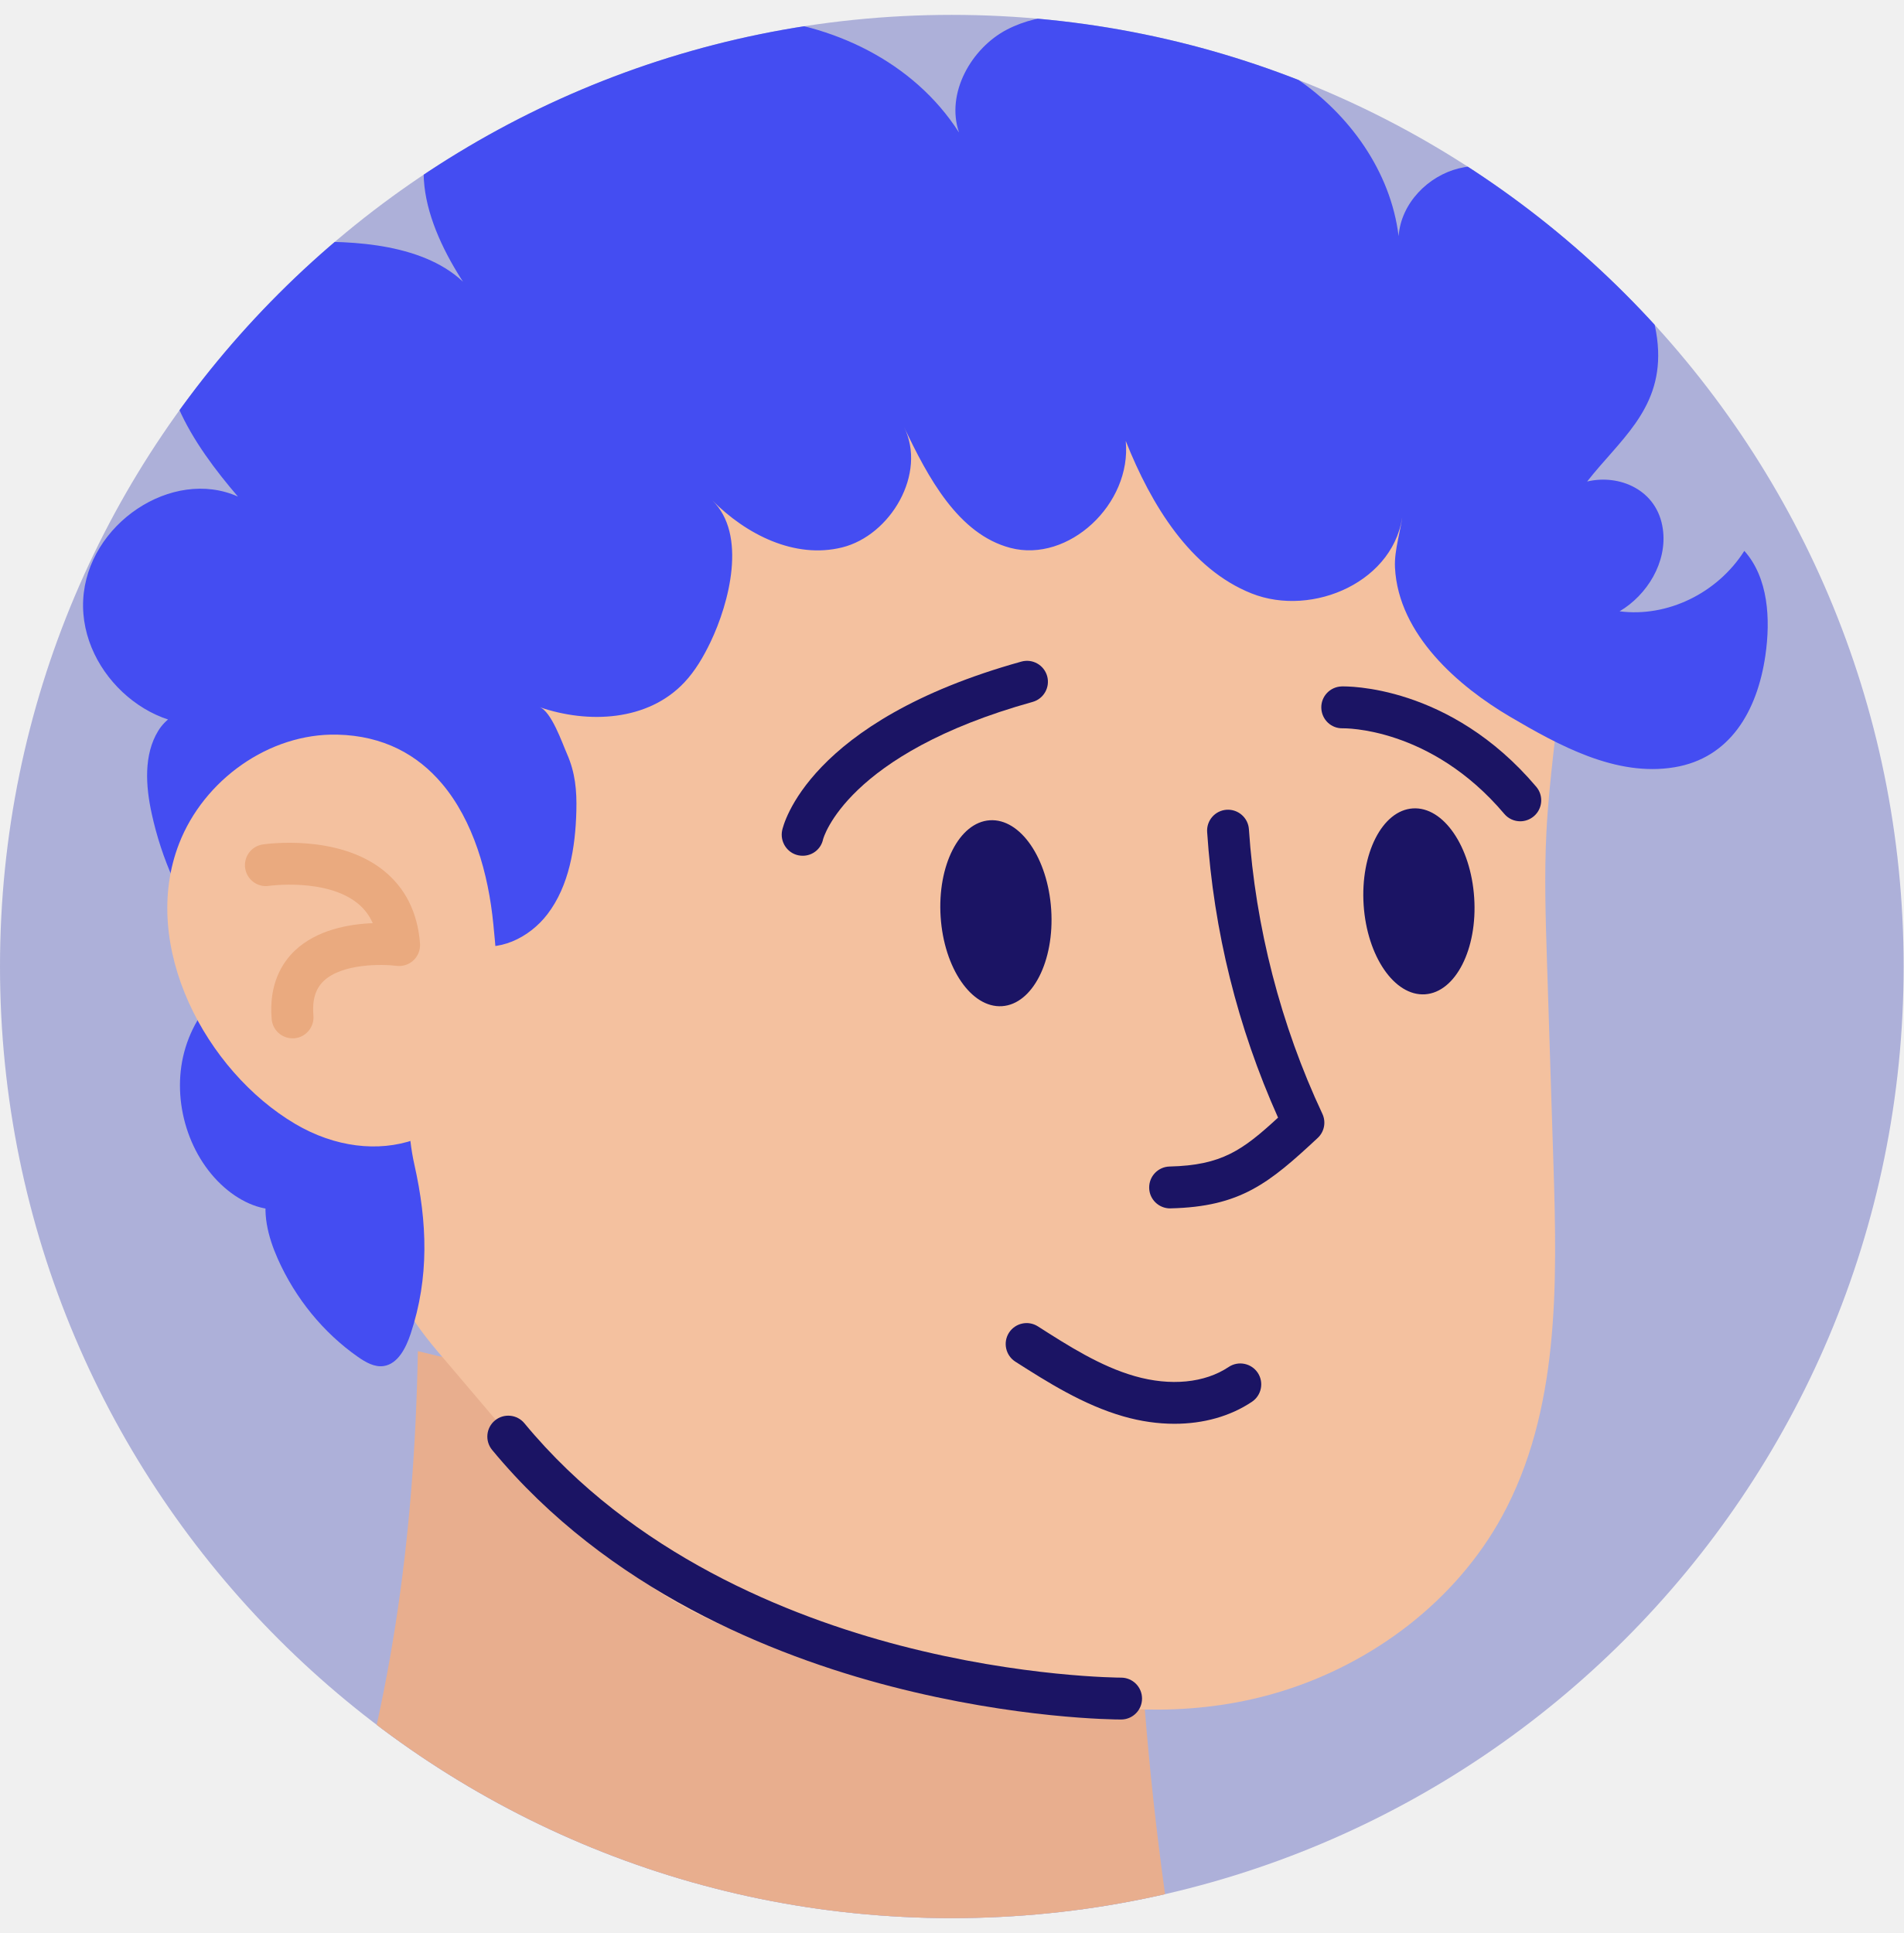
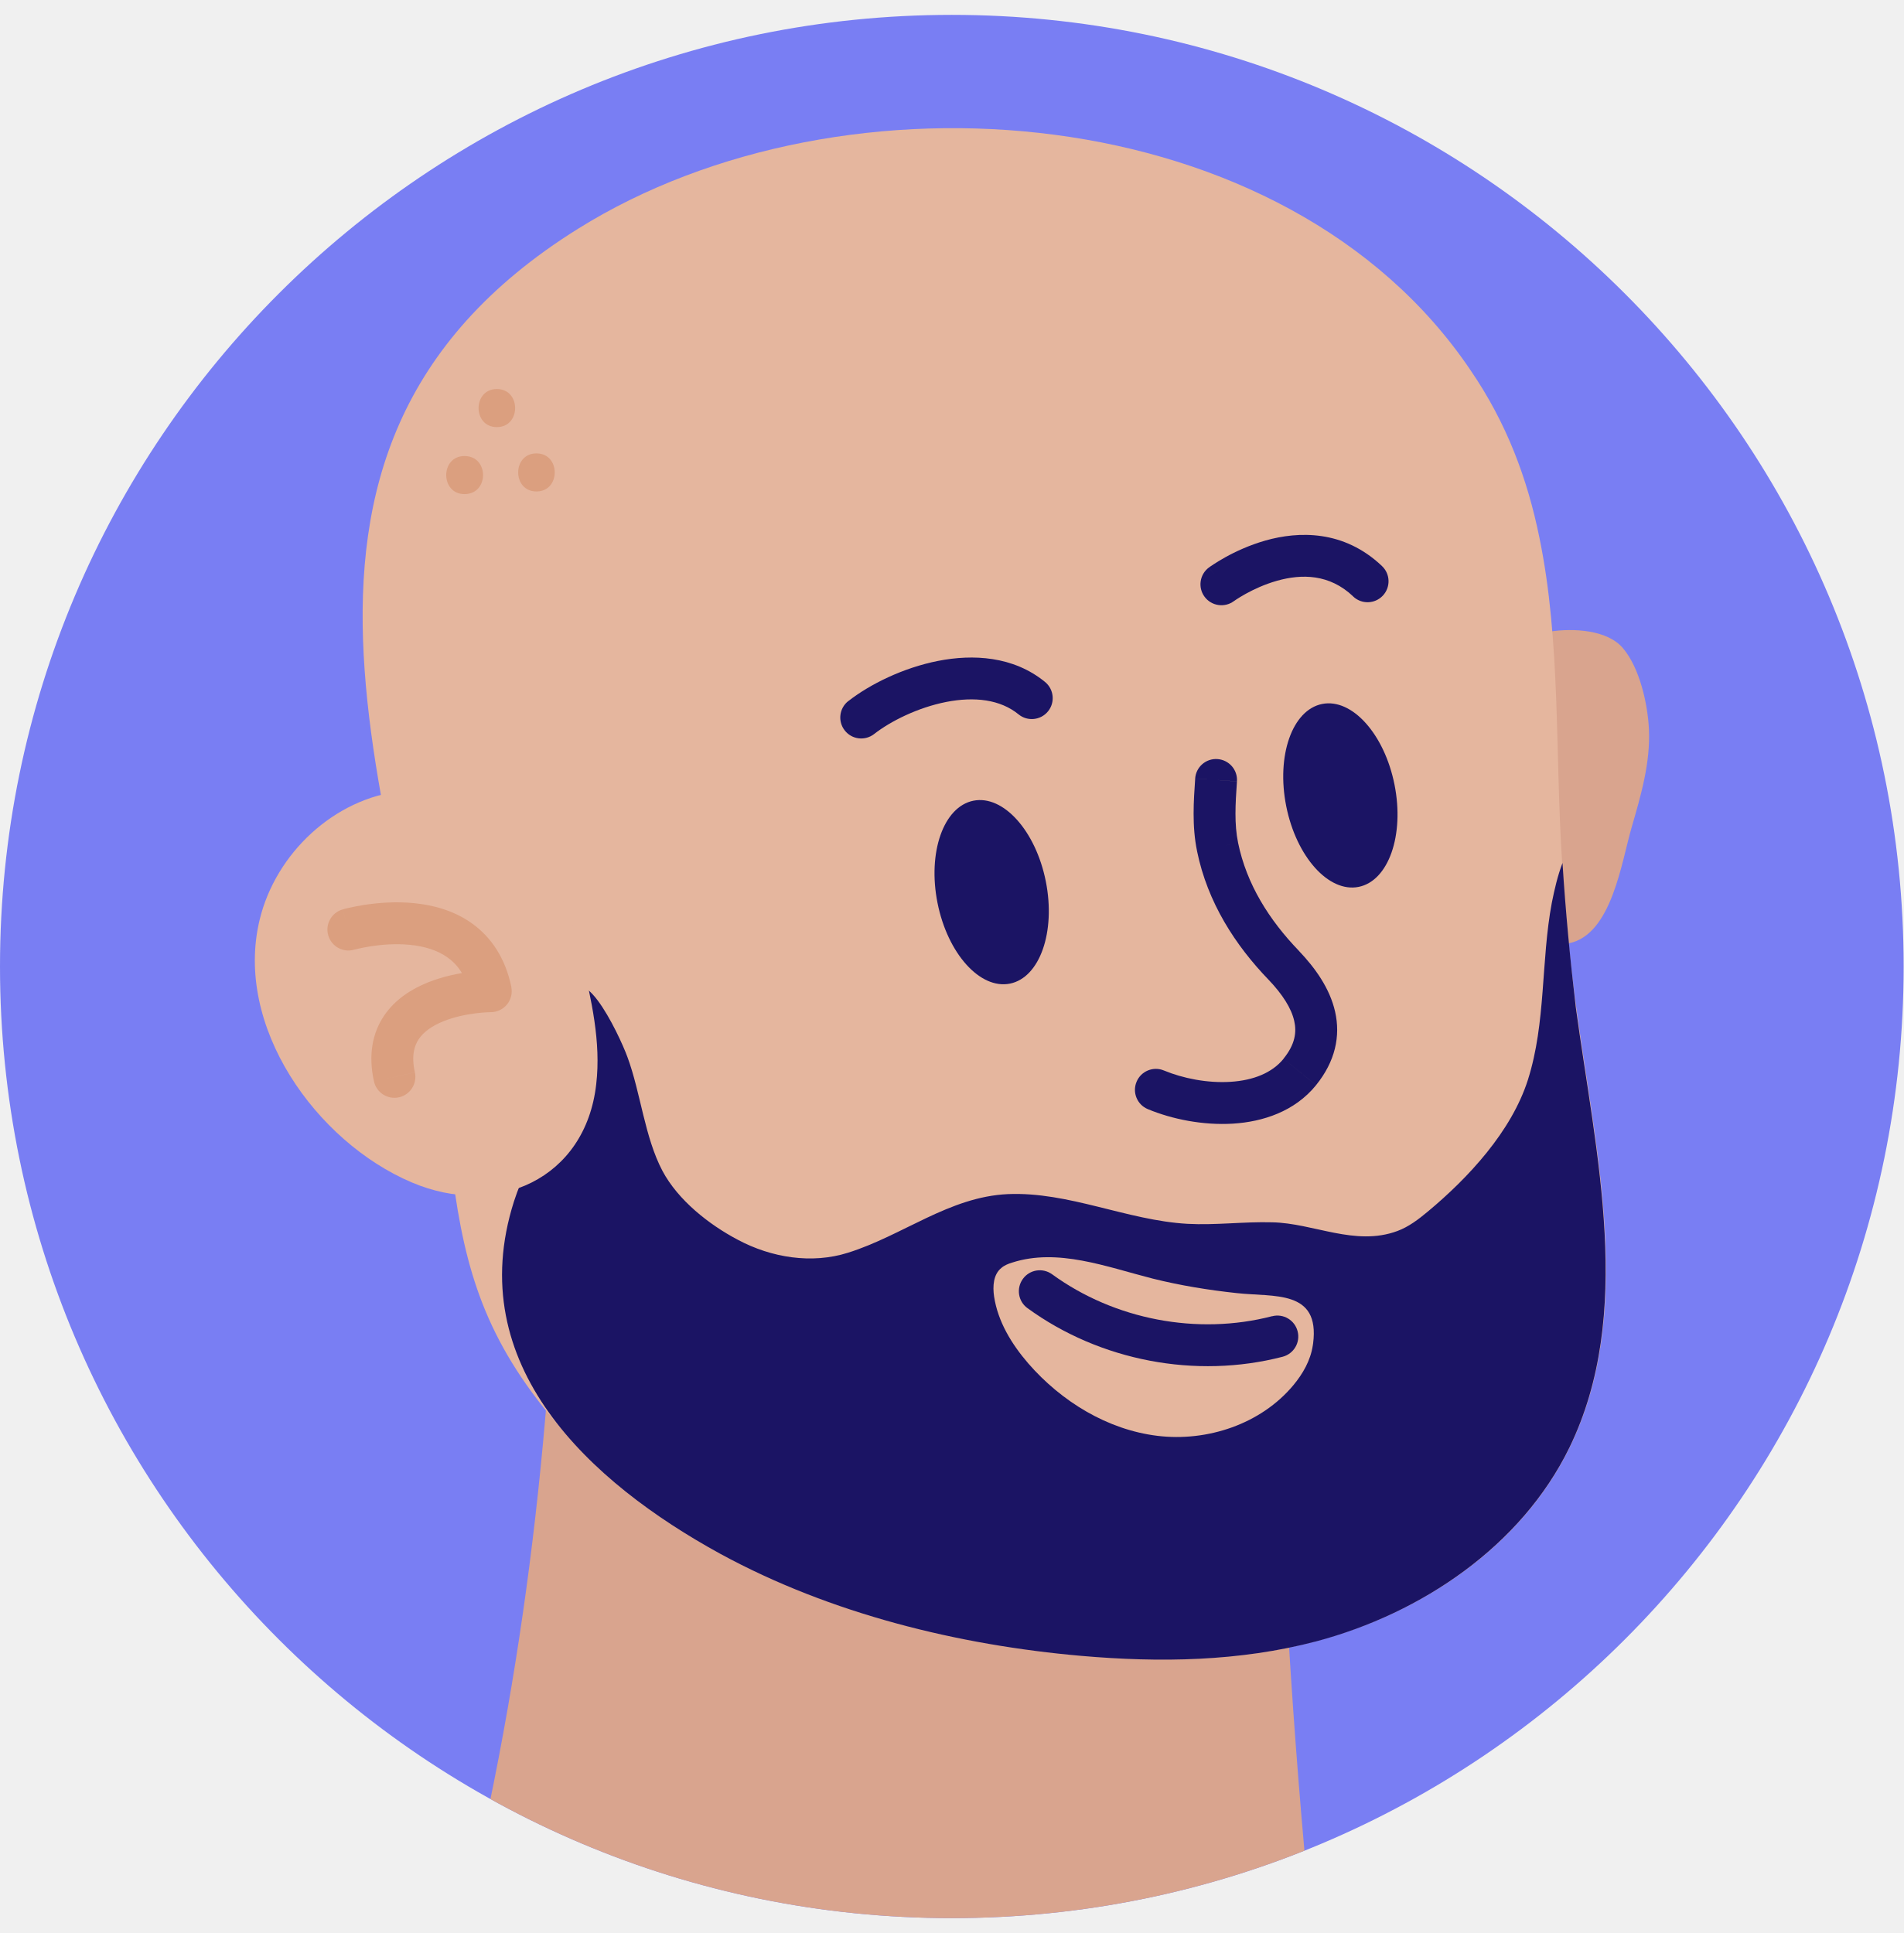
<svg xmlns="http://www.w3.org/2000/svg" width="64" height="65" viewBox="0 0 64 65" fill="none">
-   <g clip-path="url(#clip0_20044_16350)">
-     <path d="M64 0.5H0V64.5H64V0.5Z" fill="#ADB0D9" />
-     <path d="M39.284 64.5H10.802C10.903 64.199 11.007 63.9 11.108 63.6C13.14 57.578 13.933 51.747 14.049 45.434C21.261 47.27 28.834 46.483 36.275 46.406C39.044 46.378 38.113 48.545 38.149 50.561C38.193 53.081 38.323 55.6 38.541 58.112C38.725 60.248 38.973 62.379 39.284 64.5Z" fill="#ADB0D9" />
-     <path d="M39.284 64.5H10.802C10.903 64.199 11.007 63.9 11.108 63.6C13.14 57.578 13.933 51.747 14.049 45.434C21.261 47.27 28.834 46.483 36.275 46.406C39.044 46.378 38.113 48.545 38.149 50.561C38.193 53.081 38.323 55.6 38.541 58.112C38.725 60.248 38.973 62.379 39.284 64.5Z" fill="#E8AE8E" />
-     <path d="M19.085 50.589C19.131 50.644 19.178 50.699 19.224 50.753C19.818 51.452 20.416 52.154 21.115 52.75C24.759 55.85 30.431 56.206 34.92 57.081C37.646 57.612 40.375 57.703 43.062 56.88C46.159 55.93 48.938 53.836 50.495 50.995C52.432 47.454 52.355 43.197 52.227 39.162C52.154 36.873 52.081 34.584 52.008 32.294C51.962 30.858 51.917 29.42 51.99 27.985C52.169 24.449 53.093 20.821 52.33 17.296C51.697 14.37 49.249 11.316 46.518 10.076C42.207 8.119 37.042 7.603 32.377 8.13C29.002 8.512 25.568 8.916 22.465 10.295C19.677 11.534 16.064 13.114 14.575 15.88C12.687 19.388 11.613 23.443 11.156 27.383C10.779 30.639 10.847 33.948 11.363 37.186C11.85 40.249 12.665 43.036 14.691 45.418C16.154 47.142 17.619 48.865 19.085 50.589Z" fill="#F4C19F" />
-     <path d="M39.339 40.634C38.957 40.634 38.643 40.33 38.635 39.947C38.626 39.558 38.933 39.235 39.322 39.226C41.077 39.185 41.777 38.677 42.968 37.582C41.607 34.539 40.805 31.311 40.584 27.978C40.558 27.59 40.851 27.255 41.239 27.229C41.625 27.205 41.962 27.497 41.988 27.884C42.206 31.166 43.059 34.475 44.457 37.452C44.588 37.729 44.524 38.058 44.3 38.266C42.669 39.785 41.709 40.579 39.354 40.633C39.35 40.634 39.345 40.634 39.339 40.634Z" fill="#1B1464" />
-     <path d="M33.688 33.834C34.714 33.767 35.454 32.313 35.341 30.587C35.228 28.86 34.304 27.516 33.277 27.583C32.251 27.65 31.511 29.104 31.624 30.831C31.737 32.557 32.661 33.901 33.688 33.834Z" fill="#1B1464" />
-     <path d="M47.909 33.435C48.935 33.367 49.676 31.913 49.562 30.187C49.449 28.461 48.525 27.116 47.499 27.184C46.472 27.251 45.732 28.705 45.845 30.431C45.959 32.157 46.883 33.502 47.909 33.435Z" fill="#1B1464" />
-     <path d="M51.11 27.617C50.911 27.617 50.711 27.532 50.573 27.367C48.092 24.433 45.176 24.491 45.148 24.49C44.755 24.504 44.435 24.197 44.422 23.807C44.41 23.418 44.715 23.095 45.105 23.082C45.25 23.078 48.733 23.009 51.649 26.457C51.9 26.754 51.863 27.198 51.566 27.449C51.431 27.562 51.27 27.617 51.11 27.617Z" fill="#1B1464" />
-     <path d="M26.988 28.776C26.939 28.776 26.89 28.771 26.84 28.761C26.46 28.682 26.217 28.303 26.296 27.923C26.327 27.774 27.142 24.25 34.339 22.247C34.714 22.143 35.101 22.362 35.205 22.736C35.309 23.111 35.09 23.499 34.716 23.603C28.447 25.349 27.68 28.193 27.672 28.221C27.602 28.554 27.313 28.776 26.988 28.776Z" fill="#1B1464" />
-     <path d="M39.484 47.877C38.927 47.877 38.349 47.795 37.768 47.628C36.415 47.24 35.204 46.469 34.136 45.788C33.809 45.579 33.713 45.143 33.921 44.816C34.13 44.489 34.565 44.392 34.893 44.601C35.927 45.262 36.997 45.945 38.153 46.275C39.352 46.618 40.502 46.506 41.307 45.967C41.63 45.751 42.067 45.838 42.284 46.16C42.5 46.483 42.413 46.92 42.09 47.137C41.361 47.626 40.457 47.877 39.484 47.877Z" fill="#1B1464" />
-     <path d="M13.934 39.174C13.446 37.021 13.985 34.586 14.091 32.392C14.105 32.115 14.13 31.809 14.314 31.613C14.688 31.215 15.299 31.571 15.803 31.737C16.737 32.044 17.785 31.55 18.404 30.742C19.133 29.79 19.345 28.503 19.377 27.272C19.395 26.576 19.338 25.982 19.066 25.359C18.9 24.984 18.538 23.916 18.136 23.777C19.784 24.345 21.783 24.25 23.008 22.947C23.374 22.558 23.651 22.083 23.886 21.593C24.512 20.288 25.128 17.969 23.946 16.825C25.087 17.973 26.716 18.803 28.311 18.408C29.938 18.005 31.173 15.923 30.39 14.351C31.203 16.067 32.219 17.964 33.97 18.424C35.918 18.936 38.054 16.954 37.847 14.827C38.705 16.983 40.019 19.136 42.077 19.955C44.134 20.774 46.954 19.543 47.165 17.212C47.109 17.823 46.868 18.478 46.899 19.086C47.014 21.351 49.056 23.095 50.767 24.101C52.406 25.063 54.33 26.129 56.296 25.8C58.156 25.491 59.077 23.924 59.351 22.046C59.53 20.816 59.451 19.425 58.644 18.524C57.738 19.95 56.054 20.765 54.45 20.556C55.373 20.012 56.06 18.905 55.905 17.794C55.721 16.459 54.429 15.935 53.359 16.192C54.424 14.827 55.825 13.812 55.745 11.787C55.657 9.541 53.847 7.251 52.072 6.242C51.146 5.716 50.062 5.411 49.041 5.663C48.019 5.916 47.101 6.827 47.021 7.942C46.753 5.753 45.357 3.847 43.613 2.658C41.87 1.469 39.807 0.919 37.754 0.632C36.44 0.447 35.044 0.377 33.853 0.995C32.663 1.614 31.789 3.13 32.242 4.456C30.71 2.059 27.954 0.78 25.238 0.6C22.521 0.419 19.828 1.213 17.289 2.257C16.323 2.655 15.316 3.135 14.735 4.049C13.48 6.026 14.856 8.656 16.291 10.486C15.435 8.607 13.133 8.175 11.174 8.133C9.133 8.089 6.685 8.482 5.83 10.458C4.902 12.601 6.505 14.959 7.999 16.698C5.791 15.711 2.929 17.621 2.797 20.17C2.665 22.718 5.312 24.953 7.61 24.23C7.053 23.476 5.812 23.77 5.32 24.574C4.827 25.377 4.896 26.429 5.101 27.363C5.432 28.883 6.076 30.324 6.972 31.558C7.662 32.508 9.185 33.269 9.748 32.229C8.12 32.387 6.644 33.692 6.196 35.368C5.748 37.044 6.359 38.983 7.665 40.032C8.244 40.497 8.993 40.798 9.698 40.616C10.404 40.435 10.987 39.649 10.809 38.899C10.102 38.583 9.258 39.184 9.023 39.962C8.787 40.741 9.011 41.594 9.34 42.333C9.933 43.665 10.875 44.817 12.031 45.626C12.293 45.809 12.593 45.982 12.902 45.935C13.375 45.863 13.646 45.332 13.805 44.853C14.437 42.951 14.365 41.096 13.934 39.174Z" fill="#444DF2" />
-     <path d="M14.858 26.35C14.04 25.383 12.897 24.739 11.337 24.703C9.044 24.651 6.849 26.231 6.02 28.369C4.685 31.814 6.917 36.017 9.926 37.794C12.599 39.371 15.736 38.452 16.516 35.333C16.861 33.949 16.726 32.498 16.586 31.078C16.42 29.368 15.908 27.591 14.858 26.35Z" fill="#F4C19F" />
-     <path d="M9.834 34.915C9.473 34.915 9.166 34.639 9.134 34.273C9.03 33.08 9.497 32.363 9.907 31.971C10.653 31.259 11.743 31.073 12.532 31.043C12.413 30.773 12.239 30.548 12.008 30.364C10.955 29.527 9.064 29.785 9.044 29.788C8.66 29.848 8.301 29.582 8.243 29.198C8.184 28.814 8.449 28.454 8.833 28.396C8.934 28.381 11.338 28.034 12.883 29.262C13.623 29.851 14.04 30.68 14.121 31.726C14.137 31.937 14.057 32.145 13.903 32.291C13.748 32.437 13.537 32.505 13.326 32.478C12.857 32.418 11.502 32.392 10.877 32.992C10.603 33.255 10.492 33.634 10.537 34.151C10.57 34.539 10.283 34.88 9.897 34.914C9.875 34.914 9.855 34.915 9.834 34.915Z" fill="#EAAA7F" />
-     <path d="M37.688 57.821C37.49 57.821 34.185 57.803 29.949 56.706C25.981 55.678 20.434 53.464 16.545 48.756C16.298 48.456 16.34 48.012 16.64 47.765C16.939 47.518 17.384 47.56 17.631 47.86C21.271 52.267 26.511 54.356 30.265 55.334C34.37 56.403 37.65 56.413 37.691 56.413C38.08 56.413 38.395 56.728 38.395 57.116C38.395 57.505 38.081 57.82 37.692 57.821C37.692 57.821 37.691 57.821 37.688 57.821Z" fill="#1B1464" />
+   <g clip-path="url(#clip0_20380_16374)">
+     <path d="M64 0.5H0V64.5H64V0.5Z" fill="#797EF3" />
+     <path d="M49.28 29.735C48.883 28.737 48.845 27.623 48.806 26.548C48.768 25.242 48.973 23.86 49.638 22.823C50.15 22.017 50.957 21.415 52.121 21.236C52.889 21.121 54.041 21.172 54.566 21.799C55.129 22.465 55.398 23.681 55.437 24.526C55.488 25.652 55.168 26.74 54.861 27.802C54.515 28.967 54.195 31.425 52.749 31.719C51.225 32.052 49.817 31.118 49.28 29.735Z" fill="#D9A48E" />
+     <path d="M44.07 64.5H15.59C15.693 64.065 15.795 63.63 15.898 63.194C17.933 54.465 18.726 46.004 18.841 36.852C26.048 39.514 33.626 38.375 41.062 38.26C43.827 38.222 42.906 41.358 42.931 44.289C42.969 47.95 43.11 51.598 43.328 55.233C43.52 58.331 43.763 61.428 44.07 64.5Z" fill="#D9A48E" />
+     <path d="M51.751 18.062C52.48 21.582 52.275 25.294 52.519 29.018C52.621 30.644 52.775 32.257 52.992 33.87C53.671 38.836 54.963 44.161 52.775 48.666C51.162 51.982 47.834 54.234 44.263 55.182C41.677 55.873 39.015 55.898 36.365 55.668C32.256 55.31 27.943 54.273 24.231 52.238C21.952 50.996 19.904 49.37 18.266 47.322C16.115 44.609 15.527 42.228 15.143 38.938C13.85 27.892 7.232 15.31 19.431 7.694C28.378 2.1 43.251 3.278 49.434 12.442C50.663 14.234 51.354 16.116 51.751 18.062Z" fill="#E5B69E" />
+     <path d="M33.953 33.076C34.958 32.875 35.498 31.336 35.16 29.637C34.821 27.939 33.731 26.724 32.726 26.925C31.721 27.125 31.18 28.665 31.519 30.363C31.858 32.062 32.947 33.276 33.953 33.076Z" fill="#1B1464" />
+     <path d="M45.676 29.823C46.682 29.623 47.222 28.083 46.883 26.385C46.544 24.686 45.455 23.472 44.45 23.672C43.444 23.873 42.904 25.412 43.243 27.111C43.582 28.809 44.671 30.024 45.676 29.823Z" fill="#1B1464" />
+     <path d="M29.386 24.684C29.942 24.25 30.856 23.793 31.808 23.605C32.766 23.417 33.632 23.522 34.243 24.021L35.133 22.931C34.067 22.06 32.707 21.994 31.537 22.224C30.362 22.456 29.245 23.009 28.521 23.575L29.386 24.684ZM34.243 24.021C34.543 24.267 34.988 24.222 35.233 23.921C35.479 23.621 35.434 23.177 35.133 22.931L34.243 24.021ZM28.521 23.573C28.214 23.813 28.16 24.254 28.399 24.561C28.639 24.869 29.08 24.922 29.388 24.683L28.521 23.573Z" fill="#1B1464" />
+     <path d="M41.062 19.649C41.48 20.216 41.48 20.216 41.48 20.216C41.48 20.216 41.481 20.215 41.482 20.215C41.485 20.212 41.49 20.208 41.499 20.203C41.514 20.192 41.54 20.175 41.574 20.152C41.644 20.107 41.747 20.042 41.879 19.969C42.145 19.822 42.513 19.648 42.93 19.53C43.764 19.294 44.698 19.299 45.494 20.056L46.464 19.036C45.172 17.808 43.649 17.864 42.547 18.175C41.997 18.332 41.527 18.554 41.198 18.737C41.032 18.83 40.898 18.912 40.805 18.973C40.758 19.004 40.721 19.029 40.694 19.047C40.681 19.056 40.669 19.064 40.662 19.07C40.658 19.073 40.654 19.075 40.651 19.078C40.65 19.079 40.649 19.079 40.648 19.08L40.646 19.082C40.645 19.082 40.645 19.082 41.062 19.649ZM45.492 20.057C45.774 20.325 46.219 20.314 46.488 20.032C46.756 19.75 46.746 19.304 46.463 19.036L45.492 20.057ZM40.645 19.082C40.333 19.312 40.266 19.754 40.497 20.066C40.727 20.378 41.169 20.445 41.481 20.215L40.645 19.082Z" fill="#1B1464" />
+     <path d="M34.542 43.987C36.978 45.762 40.202 46.379 43.121 45.623L42.767 44.259C40.259 44.911 37.467 44.376 35.371 42.849L34.542 43.987ZM43.121 45.623C43.497 45.525 43.724 45.141 43.625 44.765C43.528 44.389 43.144 44.162 42.767 44.261L43.121 45.623ZM35.371 42.85C35.058 42.621 34.616 42.69 34.389 43.005C34.161 43.32 34.228 43.76 34.543 43.988L35.371 42.85Z" fill="#1B1464" />
+     <path d="M41.624 28.339C41.494 27.706 41.533 27.049 41.586 26.277L40.182 26.182C40.132 26.921 40.069 27.773 40.246 28.625L41.624 28.339ZM43.669 31.973C42.67 30.937 41.91 29.734 41.624 28.34L40.245 28.623C40.599 30.351 41.53 31.785 42.655 32.952L43.669 31.973ZM44.246 36.489C44.891 35.692 45.073 34.842 44.885 34.016C44.707 33.233 44.214 32.546 43.671 31.977L42.651 32.947C43.119 33.438 43.415 33.904 43.511 34.328C43.598 34.707 43.543 35.119 43.151 35.601L44.246 36.489ZM38.591 37.297C39.404 37.635 40.446 37.846 41.454 37.784C42.46 37.721 43.529 37.374 44.246 36.49L43.153 35.603C42.77 36.075 42.142 36.33 41.366 36.378C40.593 36.427 39.766 36.261 39.131 35.997L38.591 37.297ZM41.586 26.275C41.613 25.887 41.32 25.552 40.931 25.525C40.543 25.498 40.207 25.791 40.181 26.181L41.586 26.275ZM40.934 28.481L41.624 28.34V28.339L40.934 28.481ZM43.162 32.462L43.671 31.977C43.67 31.975 43.669 31.974 43.667 31.973L43.162 32.462ZM39.131 35.997C38.773 35.847 38.36 36.017 38.211 36.377C38.061 36.736 38.231 37.148 38.591 37.297L39.131 35.997Z" fill="#1B1464" />
+     <path d="M44.147 45.172C44.147 45.198 44.135 45.223 44.135 45.249C44.058 45.748 43.802 46.196 43.482 46.58C42.394 47.886 40.589 48.487 38.912 48.282C37.235 48.078 35.687 47.13 34.573 45.85C34.01 45.198 33.549 44.442 33.421 43.598C33.37 43.252 33.395 42.855 33.664 42.638C33.767 42.548 33.895 42.497 34.023 42.458C35.559 41.959 37.197 42.599 38.759 42.996C39.68 43.226 40.627 43.38 41.575 43.482C42.829 43.623 44.378 43.354 44.147 45.172ZM52.531 29.018C52.365 29.454 52.263 29.902 52.173 30.35C51.802 32.321 51.981 34.382 51.367 36.314C50.816 38.042 49.37 39.604 48 40.743C47.693 40.999 47.36 41.255 46.976 41.396C45.555 41.921 44.16 41.127 42.765 41.102C41.818 41.076 40.871 41.204 39.923 41.153C37.888 41.038 35.93 40.065 33.882 40.154C31.911 40.244 30.349 41.55 28.506 42.126C27.29 42.51 25.933 42.292 24.807 41.69C23.834 41.178 22.797 40.359 22.272 39.374C21.671 38.234 21.543 36.762 21.095 35.546C20.826 34.804 19.367 31.706 19.021 33.972C18.803 35.367 18.739 36.737 18.227 38.081C17.933 38.862 17.536 39.604 17.28 40.398C15.527 45.902 19.827 49.844 24.218 52.25C27.93 54.273 32.243 55.322 36.352 55.681C38.989 55.911 41.664 55.873 44.25 55.194C47.808 54.247 51.149 51.982 52.762 48.679C54.951 44.174 53.658 38.849 52.979 33.882C52.787 32.257 52.634 30.644 52.531 29.018Z" fill="#1B1464" />
+     <path d="M17.229 27.764C16.294 26.906 15.078 26.42 13.517 26.599C11.238 26.842 9.267 28.698 8.73 30.926C7.859 34.51 10.624 38.388 13.837 39.758C16.691 40.974 19.686 39.655 20.045 36.455C20.211 35.034 19.878 33.614 19.558 32.231C19.174 30.554 18.432 28.852 17.229 27.764Z" fill="#E5B69E" />
+     <path d="M16.499 33.332C16.499 32.628 16.499 32.628 16.499 32.628C16.499 32.628 16.499 32.628 16.498 32.628H16.497C16.495 32.628 16.494 32.628 16.493 32.628C16.489 32.628 16.485 32.628 16.48 32.628C16.47 32.628 16.456 32.628 16.439 32.629C16.404 32.63 16.356 32.632 16.297 32.634C16.178 32.641 16.011 32.654 15.816 32.678C15.428 32.728 14.898 32.828 14.377 33.039C13.86 33.248 13.295 33.588 12.914 34.152C12.517 34.74 12.377 35.482 12.573 36.364L13.948 36.058C13.824 35.5 13.93 35.164 14.08 34.94C14.246 34.694 14.53 34.494 14.904 34.343C15.273 34.193 15.672 34.114 15.992 34.074C16.15 34.054 16.282 34.045 16.371 34.04C16.416 34.037 16.451 34.036 16.474 34.036C16.485 34.036 16.493 34.036 16.497 34.036C16.499 34.036 16.5 34.036 16.5 34.036C16.499 34.036 16.499 34.036 16.499 33.332ZM11.712 31.258C11.908 31.934 11.908 31.934 11.908 31.934C11.908 31.934 11.91 31.934 11.913 31.933C11.918 31.932 11.926 31.929 11.938 31.927C11.963 31.92 12 31.911 12.05 31.9C12.15 31.877 12.296 31.847 12.473 31.819C12.835 31.764 13.306 31.724 13.784 31.772C14.265 31.819 14.708 31.951 15.055 32.202C15.386 32.44 15.676 32.821 15.813 33.475L17.192 33.189C16.988 32.211 16.512 31.517 15.881 31.06C15.267 30.616 14.556 30.433 13.924 30.37C13.29 30.307 12.692 30.361 12.261 30.426C12.043 30.46 11.863 30.497 11.735 30.526C11.671 30.542 11.62 30.554 11.583 30.563C11.565 30.568 11.549 30.572 11.539 30.575C11.534 30.576 11.529 30.577 11.526 30.579C11.525 30.579 11.524 30.58 11.523 30.58H11.521C11.521 30.58 11.521 30.58 11.52 30.58C11.516 30.582 11.516 30.582 11.712 31.258ZM12.573 36.364C12.658 36.744 13.034 36.983 13.413 36.899C13.792 36.816 14.031 36.438 13.948 36.06L12.573 36.364ZM16.499 33.332V34.036C16.712 34.036 16.911 33.94 17.046 33.776C17.179 33.612 17.233 33.396 17.189 33.189L16.499 33.332ZM11.516 30.582C11.142 30.691 10.927 31.082 11.036 31.454C11.145 31.828 11.535 32.043 11.908 31.934L11.516 30.582Z" fill="#DB9F7F" />
+     <path d="M15.616 15.335C14.797 15.335 14.797 16.615 15.616 16.615C16.448 16.615 16.448 15.335 15.616 15.335Z" fill="#DB9F7F" />
+     <path d="M16.704 13.082C15.885 13.082 15.885 14.362 16.704 14.362C17.523 14.362 17.523 13.082 16.704 13.082Z" fill="#DB9F7F" />
+     <path d="M18.035 15.246C17.216 15.246 17.216 16.526 18.035 16.526C18.855 16.526 18.855 15.246 18.035 15.246Z" fill="#DB9F7F" />
  </g>
  <defs>
-     <clipPath id="clip0_20044_16350">
+     <clipPath id="clip0_20380_16374">
      <rect y="0.5" width="64" height="64" rx="32" fill="white" />
    </clipPath>
  </defs>
</svg>
